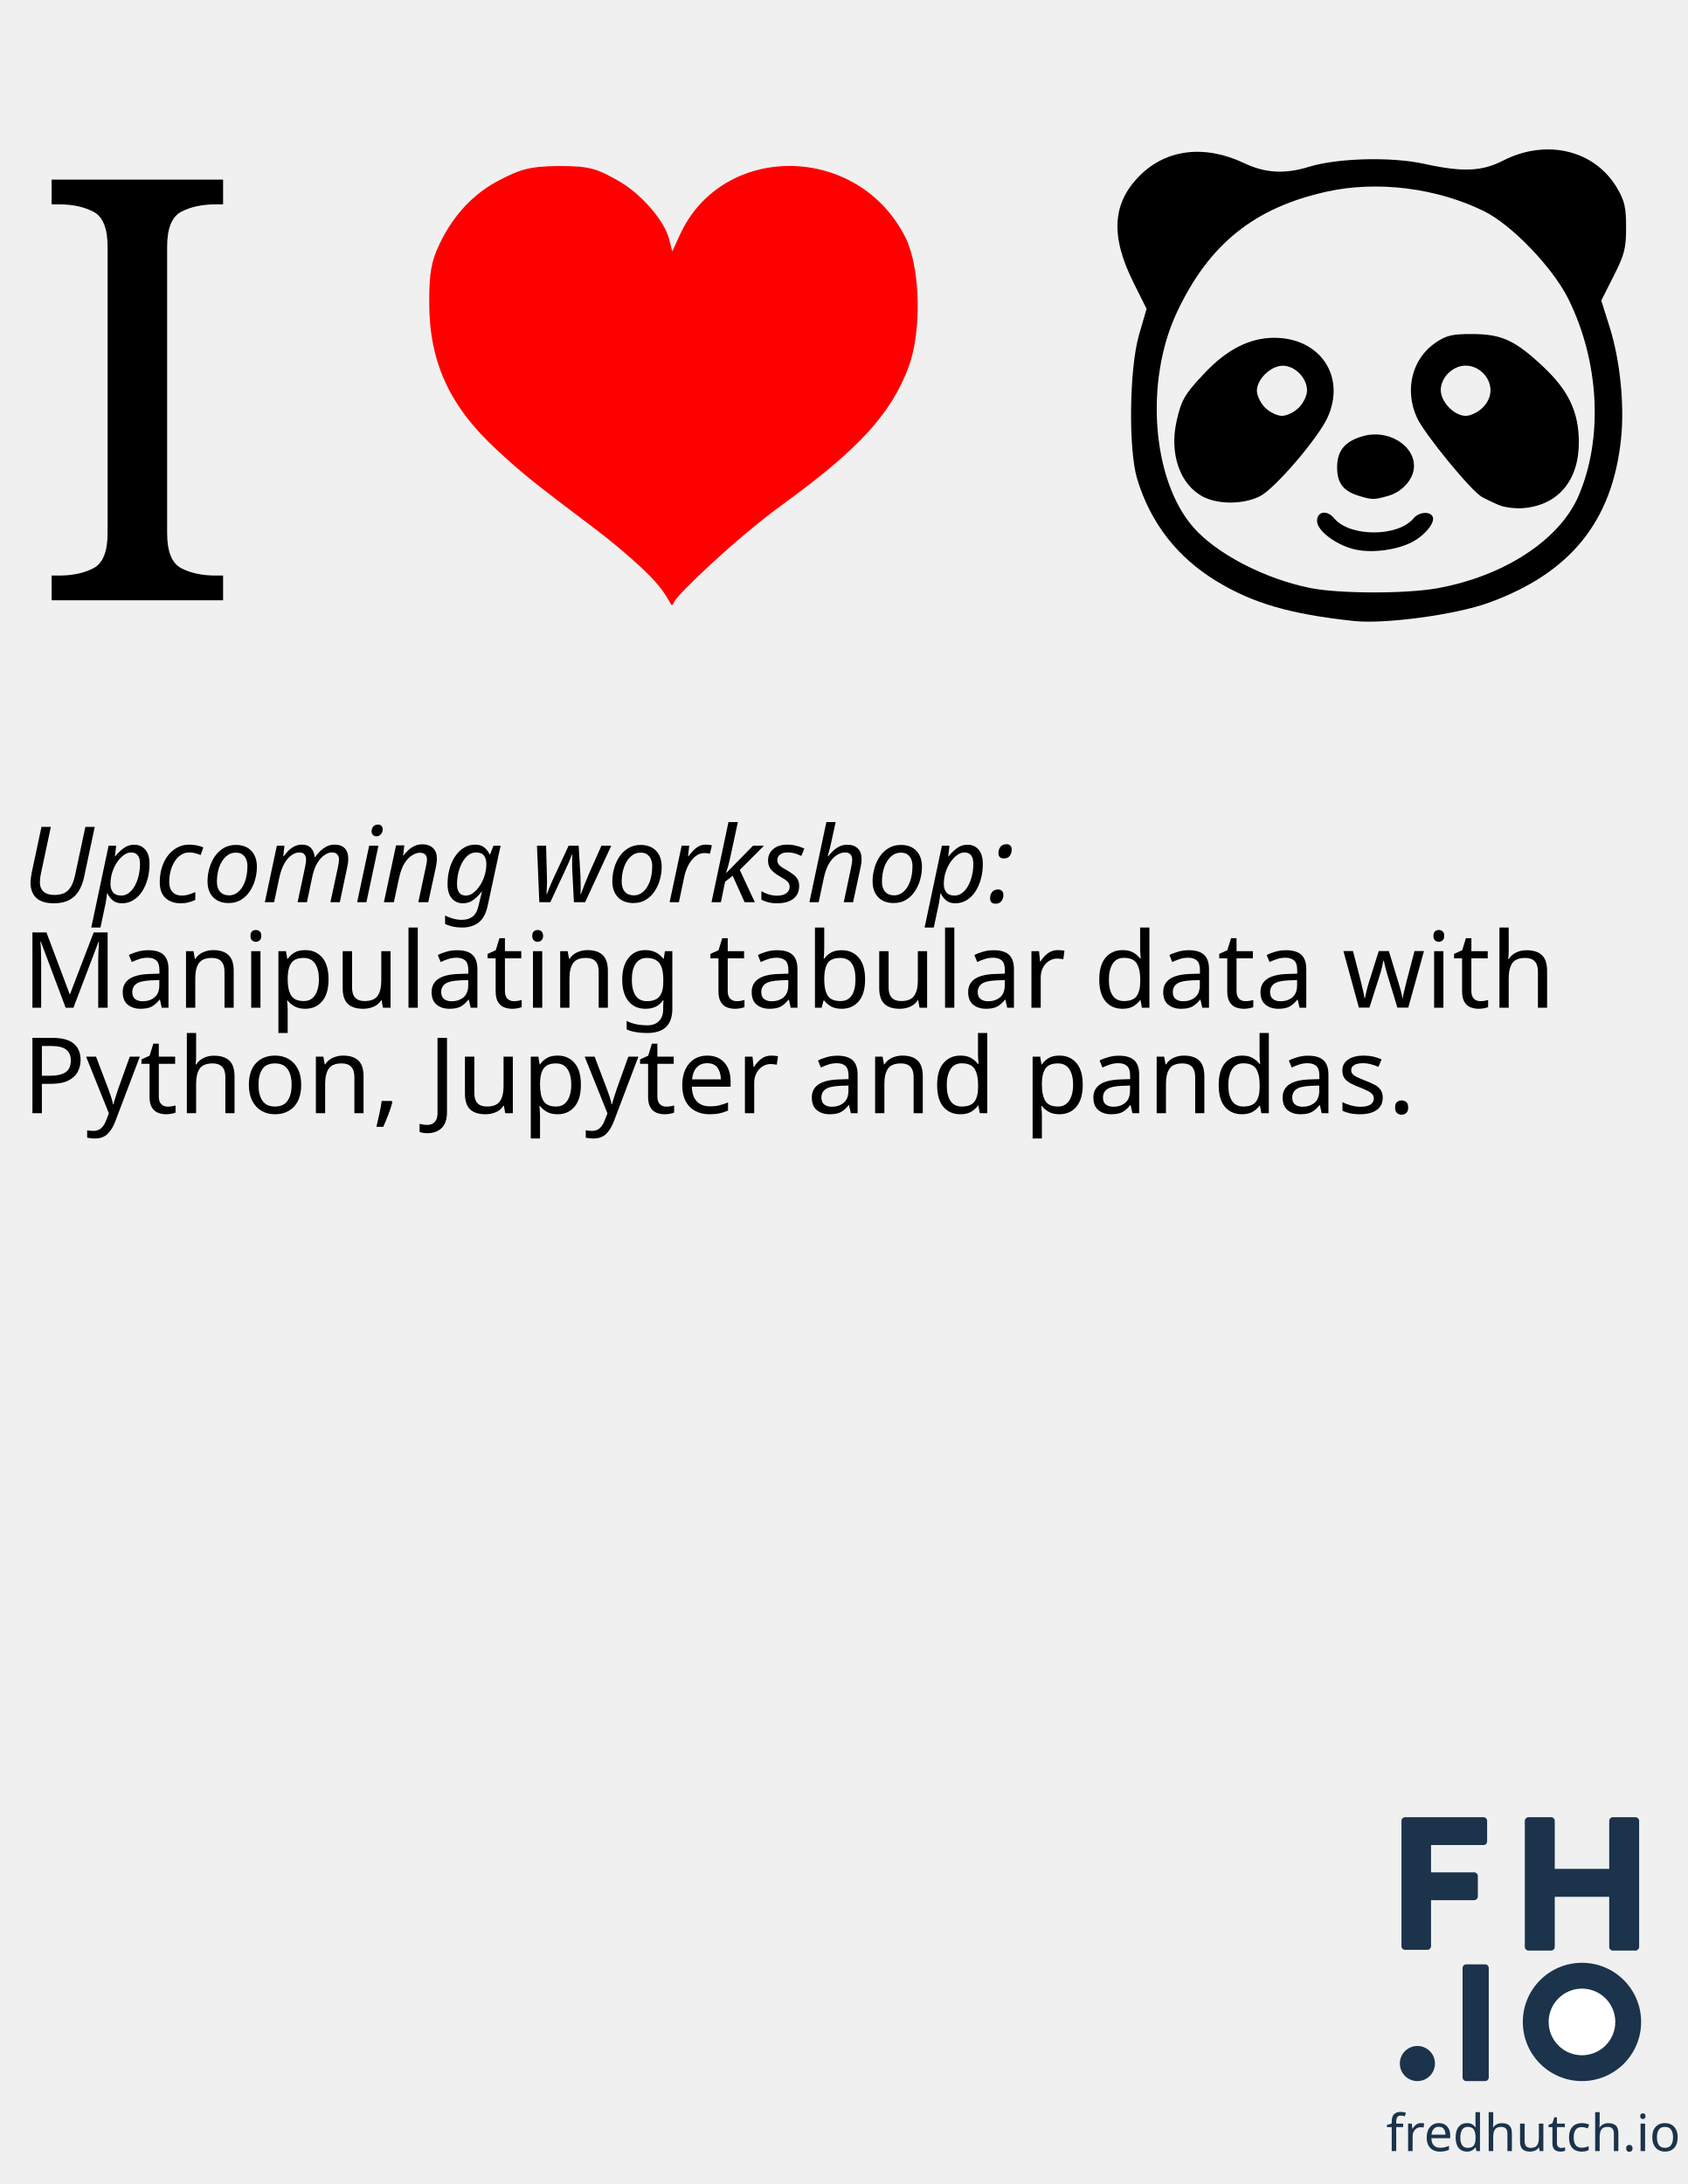
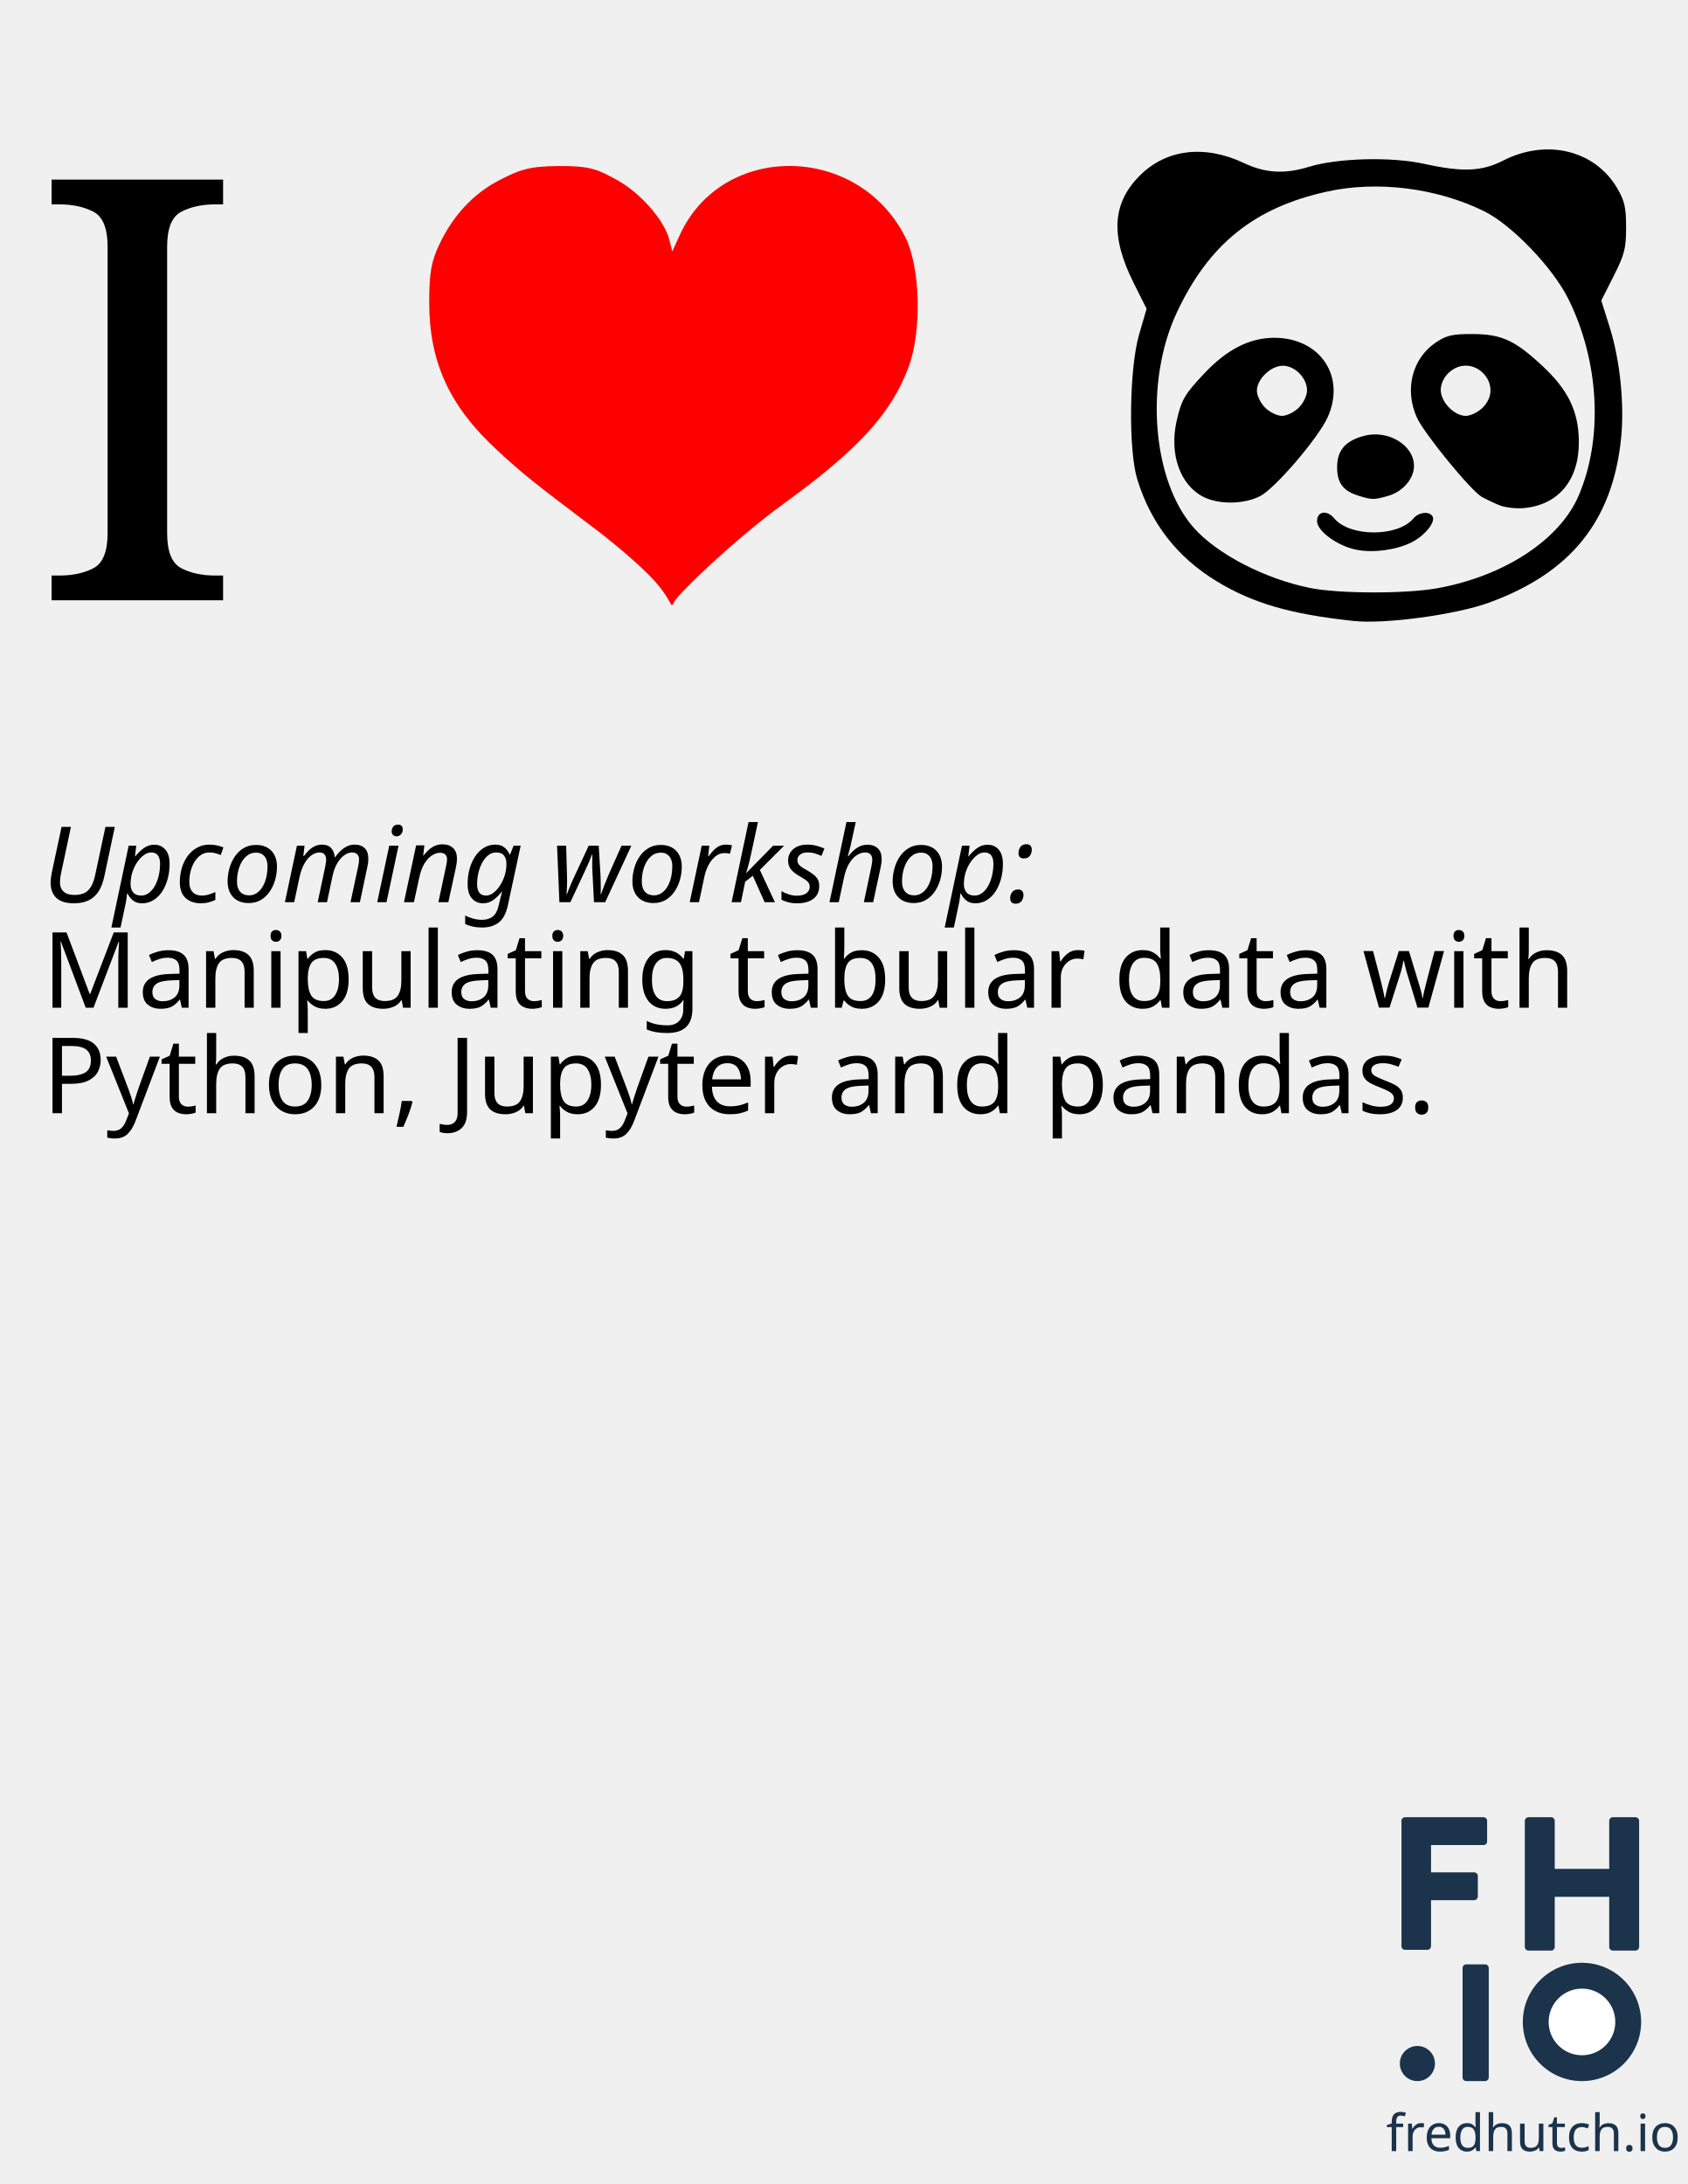
<svg xmlns="http://www.w3.org/2000/svg" width="765" height="990" id="svg2" version="1.1">
  <defs id="defs4">
    </defs>
  <g id="layer1" transform="translate(116.0609,662.6271)">
    <flowRoot xml:space="preserve" id="flowRoot3056" style="font-style:normal;font-variant:normal;font-weight:normal;font-stretch:normal;font-size:48px;line-height:125%;font-family:'2CA19B_0_0';-inkscape-font-specification:'2CA19B_0_0';letter-spacing:0px;word-spacing:0px;fill:#000000;fill-opacity:1;stroke:none" transform="matrix(1.10635,0,0,1.10635,25.34818,-565.664)">
      <flowRegion id="flowRegion3058">
        <rect id="rect3060" width="621.682" height="299.908" x="-108.046" y="401.181" style="fill:#000000;fill-opacity:1" />
      </flowRegion>
      <flowPara style="font-size:21px;fill:#000000;fill-opacity:1" id="flowPara3394">Modern biology generates a lot of data, sometimes more than can be comfortably processed in a spreadsheet program. This workshop will get you started with the<flowSpan style="font-style:italic" id="flowSpan3388"> pandas </flowSpan>data analysis library for Python. We will be using the web-based Jupyter interactive computing environment, newly available on the Fred Hutch network. These classes assume proficiency with computer programming in some language.</flowPara>
-       <flowPara style="font-size:21px;fill:#000000;fill-opacity:1" id="flowPara3488"> </flowPara>
+       <flowPara style="font-size:21px;fill:#000000;fill-opacity:1" id="flowPara3488" />
      <flowPara style="font-size:21px;fill:#000000;fill-opacity:1" id="flowPara3839">1st class  9-10am Tues March 1st (Erick Matsen): Jupyter &amp; Python</flowPara>
      <flowPara style="font-size:21px;fill:#000000;fill-opacity:1" id="flowPara3396">2st class  9-10am Tues March 8th (Jake VanderPlas): pandas</flowPara>
      <flowPara style="font-size:21px;fill:#000000;fill-opacity:1" id="flowPara3494">Registration required. Details at http://fredhutch.io/.</flowPara>
      <flowPara style="font-size:21px;fill:#000000;fill-opacity:1" id="flowPara3072" />
    </flowRoot>
    <g id="g3046" transform="translate(-2,-6)">
      <g transform="matrix(1.10635,0,0,1.10635,40.55769,-30.81603)" id="g3795">
        <path style="fill:#1b334b;fill-opacity:1;stroke:none" id="path3165-7" d="m 240.455,165.7 a 17.399,17.399 0 0 1 -17.399,17.399 17.399,17.399 0 0 1 -17.399,-17.399 17.399,17.399 0 0 1 17.399,-17.399 17.399,17.399 0 0 1 17.399,17.399 z" transform="matrix(1.392869,0,0,1.392869,197.6493,31.98062)" />
        <path transform="matrix(0.7846498,0,0,0.7846498,333.3161,132.7627)" d="m 240.455,165.7 a 17.399,17.399 0 0 1 -17.399,17.399 17.399,17.399 0 0 1 -17.399,-17.399 17.399,17.399 0 0 1 17.399,-17.399 17.399,17.399 0 0 1 17.399,17.399 z" id="path3935-9" style="fill:#ffffff;fill-opacity:1;stroke:none" />
        <path id="path54-1-3" style="fill:#1b334b;fill-opacity:1;fill-rule:nonzero;stroke:none" d="m 434.391,180.377 c 0,-0.775 0.622,-1.474 1.475,-1.474 l 32.137,0 c 0.851,0 1.475,0.699 1.475,1.474 l 0,8.462 c 0,0.775 -0.625,1.474 -1.475,1.474 l -21.502,0 0,11.177 17.697,0 c 0.776,0 1.475,0.699 1.475,1.476 l 0,8.459 c 0,0.777 -0.699,1.476 -1.475,1.476 l -17.697,0 0,18.861 c 0,0.778 -0.699,1.476 -1.477,1.476 l -9.158,0 c -0.853,0 -1.475,-0.699 -1.475,-1.476 l 0,-51.386" />
        <path id="path62-6-5" style="fill:#1b334b;fill-opacity:1;fill-rule:nonzero;stroke:none" d="m 484.92,180.385 c 0,-0.78 0.703,-1.482 1.486,-1.482 l 9.287,0 c 0.858,0 1.486,0.703 1.486,1.482 l 0,19.67 22.322,0 0,-19.67 c 0,-0.78 0.624,-1.482 1.482,-1.482 l 9.287,0 c 0.782,0 1.484,0.703 1.484,1.482 l 0,51.67 c 0,0.782 -0.701,1.484 -1.484,1.484 l -9.287,0 c -0.858,0 -1.482,-0.703 -1.482,-1.484 l 0,-20.528 -22.322,0 0,20.528 c 0,0.782 -0.628,1.484 -1.486,1.484 l -9.287,0 c -0.782,0 -1.486,-0.703 -1.486,-1.484 l 0,-51.67" />
        <path style="fill:#1b334b;fill-opacity:1;fill-rule:nonzero;stroke:none" d="m 460.926,239.192 c -0.823,0 -1.501,0.68 -1.501,1.501 0,15.905 0,28.765 0,44.82 0,0.821 0.678,1.501 1.501,1.501 l 7.72,0 c 0.819,0 1.501,-0.68 1.501,-1.501 0,-14.897 0,-31.444 0,-44.82 0,-0.821 -0.682,-1.501 -1.501,-1.501 z" id="path3160-8" />
        <path style="fill:#1b334b;fill-opacity:1;stroke:none" id="path3267-2" d="m -206.46,-86.561 a 4.017,4.017 0 0 1 -4.017,4.017 4.017,4.017 0 0 1 -4.017,-4.017 4.017,4.017 0 0 1 4.017,-4.017 4.017,4.017 0 0 1 4.017,4.017 z" transform="matrix(1.790477,0,0,1.790477,817.7681,434.8068)" />
      </g>
      <text id="text3080" y="318.458" x="514.19" style="font-size:23.233px;font-style:normal;font-variant:normal;font-weight:normal;font-stretch:normal;line-height:125%;letter-spacing:0px;word-spacing:0px;fill:#1b334b;fill-opacity:1;stroke:none;font-family:'2CA19B_1_0';-inkscape-font-specification:'2CA19B_1_0'" xml:space="preserve">
        <tspan y="318.458" x="514.19" id="tspan3082">fredhutch.io</tspan>
      </text>
    </g>
    <path style="fill:#29abe2;fill-opacity:1;stroke:none" d="" id="path3325" transform="translate(-116.0609,-662.6271)" />
    <flowRoot transform="matrix(1.10635,0,0,1.10635,17.87879,-1087.257)" style="font-size:48px;font-style:normal;font-variant:normal;font-weight:normal;font-stretch:normal;line-height:125%;letter-spacing:0px;word-spacing:0px;fill:#000000;fill-opacity:1;stroke:none;font-family:'2CA19B_0_0';-inkscape-font-specification:'2CA19B_0_0'" id="flowRoot3414" xml:space="preserve">
      <flowRegion id="flowRegion3416">
        <rect style="fill:#000000;fill-opacity:1" y="401.181" x="-108.046" height="143.47" width="499.489" id="rect3418" />
      </flowRegion>
      <flowPara id="flowPara3432" style="font-size:21px;fill:#000000;fill-opacity:1" />
    </flowRoot>
-     <text xml:space="preserve" style="font-style:normal;font-variant:normal;font-weight:normal;font-stretch:normal;font-size:47.815px;line-height:100%;font-family:'2CA19B_0_0';-inkscape-font-specification:'2CA19B_0_0';text-align:start;letter-spacing:0px;word-spacing:0px;writing-mode:lr-tb;text-anchor:start;fill:#000000;fill-opacity:1;stroke:none" x="-106.011" y="-253.651" id="text4219">
-       <tspan x="-106.011" y="-253.651" style="font-style:italic;font-variant:normal;font-weight:normal;font-stretch:normal;font-size:47.815px;line-height:100%;font-family:'2CA19B_0_0';-inkscape-font-specification:'2CA19B_0_0 Italic';text-align:start;writing-mode:lr-tb;text-anchor:start" id="tspan4258">Upcoming workshop:</tspan>
-       <tspan x="-106.011" y="-205.836" style="font-style:normal;font-variant:normal;font-weight:normal;font-stretch:normal;font-size:47.815px;line-height:100%;font-family:'2CA19B_0_0';-inkscape-font-specification:'2CA19B_0_0';text-align:start;writing-mode:lr-tb;text-anchor:start" id="tspan4264">Manipulating tabular data with</tspan>
-       <tspan x="-106.011" y="-158.022" style="font-style:normal;font-variant:normal;font-weight:normal;font-stretch:normal;font-size:47.815px;line-height:100%;font-family:'2CA19B_0_0';-inkscape-font-specification:'2CA19B_0_0';text-align:start;writing-mode:lr-tb;text-anchor:start" id="tspan3386">Python, Jupyter and pandas.</tspan>
+     <text xml:space="preserve" style="font-style:normal;font-variant:normal;font-weight:normal;font-stretch:normal;font-size:47.815px;line-height:100%;font-family:'2CA19B_0_0';-inkscape-font-specification:'2CA19B_0_0';text-align:start;letter-spacing:0px;word-spacing:0px;writing-mode:lr-tb;text-anchor:start;fill:#000000;fill-opacity:1;stroke:none" x="-96.911" y="-253.651" id="text4219">
+       <tspan x="-96.911" y="-253.651" style="font-style:italic;font-variant:normal;font-weight:normal;font-stretch:normal;font-size:47.815px;line-height:100%;font-family:'2CA19B_0_0';-inkscape-font-specification:'2CA19B_0_0 Italic';text-align:start;writing-mode:lr-tb;text-anchor:start" id="tspan4258">Upcoming workshop:</tspan>
+       <tspan x="-96.911" y="-205.836" style="font-style:normal;font-variant:normal;font-weight:normal;font-stretch:normal;font-size:47.815px;line-height:100%;font-family:'2CA19B_0_0';-inkscape-font-specification:'2CA19B_0_0';text-align:start;writing-mode:lr-tb;text-anchor:start" id="tspan4264">Manipulating tabular data with</tspan>
+       <tspan x="-96.911" y="-158.022" style="font-style:normal;font-variant:normal;font-weight:normal;font-stretch:normal;font-size:47.815px;line-height:100%;font-family:'2CA19B_0_0';-inkscape-font-specification:'2CA19B_0_0';text-align:start;writing-mode:lr-tb;text-anchor:start" id="tspan3386">Python, Jupyter and pandas.</tspan>
    </text>
    <text xml:space="preserve" style="font-style:normal;font-variant:normal;font-weight:normal;font-stretch:normal;font-size:50px;line-height:125%;font-family:Lato, Arial, Helvetica, sans-serif;-inkscape-font-specification:'Lato, Arial, Helvetica, sans-serif, Normal';text-align:start;letter-spacing:0px;word-spacing:0px;writing-mode:lr-tb;text-anchor:start;fill:#000000;fill-opacity:1;stroke:none;stroke-width:1px;stroke-linecap:butt;stroke-linejoin:miter;stroke-opacity:1" x="137.616" y="-471.546" id="text5349">
      <tspan id="tspan5351" x="137.616" y="-471.546" />
    </text>
    <path style="fill:#000000" d="m 497.551,-381.134 c -28.774,-3.089 -45.646,-7.978 -62.169,-18.015 -17.839,-10.837 -29.859,-26.269 -35.973,-46.184 -4.101,-13.359 -3.654,-50.211 0.795,-65.559 l 3.412,-11.77 -5.86,-11.715 c -10.612,-21.215 -9.757,-36.111 2.79,-48.659 12.026,-12.026 29.398,-14.102 47.269,-5.648 9.633,4.557 18.403,5.055 29.418,1.669 12.972,-3.987 37.367,-4.621 52.151,-1.354 17.349,3.833 26.176,3.484 35.728,-1.413 19.731,-10.115 41.668,-4.834 51.811,12.473 3.349,5.715 4.029,8.71 4.029,17.753 0,9.538 -0.693,12.251 -5.621,22.02 l -5.621,11.141 3.813,12.121 c 4.699,14.937 6.749,35.037 5.147,50.466 -3.885,37.421 -22.866,60.949 -60.038,74.422 -14.981,5.43 -47.031,9.759 -61.082,8.251 z m 37.879,-14.847 c 30.227,-5.473 55.315,-21.862 63.928,-41.763 11.289,-26.084 9.514,-60.9 -4.554,-89.332 -7.069,-14.287 -25.76,-33.732 -38.328,-39.876 -21.509,-10.515 -48.27,-13.845 -71.046,-8.841 -32.985,7.248 -53.621,23.866 -68.125,54.861 -14.659,31.326 -11.188,76.032 7.561,97.386 10.563,12.031 32.371,23.336 52.988,27.469 13.041,2.614 43.387,2.665 57.576,0.096 z m -36.668,-17.441 c -8.576,-1.692 -17.878,-8.452 -17.878,-12.993 0,-4.464 4.505,-5.194 7.769,-1.259 7.077,8.534 28.9,8.534 35.977,0 2.336,-2.816 7.082,-3.329 8.568,-0.926 1.577,2.552 -3.42,8.757 -9.533,11.836 -6.834,3.442 -17.285,4.845 -24.904,3.341 z m 64.699,-20.204 c -2.5,-1.022 -6.088,-2.74 -7.974,-3.816 -4.933,-2.817 -26.047,-28.631 -29.331,-35.86 -5.785,-12.737 -2.186,-26.899 8.68,-34.153 4.735,-3.161 7.448,-3.782 16.392,-3.754 13.318,0.043 19.322,2.792 32.004,14.655 11.534,10.789 16.182,20.479 16.309,33.998 0.165,17.566 -9.307,28.946 -25.188,30.262 -3.491,0.289 -8.392,-0.311 -10.892,-1.333 z m -7.507,-44.215 c 10.496,-10.496 -4.68,-25.881 -15.502,-15.714 -2.086,1.96 -3.507,5.056 -3.507,7.645 0,5.479 6.082,11.788 11.364,11.788 2.159,0 5.599,-1.674 7.645,-3.719 z m -126.555,40.459 c -10.531,-5.291 -15.536,-19.365 -12.193,-34.284 2.186,-9.753 3.635,-12.237 12.773,-21.899 10.066,-10.644 20.264,-15.851 31.208,-15.938 21.013,-0.167 32.945,17.472 24.447,36.139 -4.271,9.382 -23.848,32.209 -30.56,35.633 -7.335,3.742 -18.618,3.896 -25.676,0.35 z m 43.221,-40.459 c 2.133,-2.133 3.719,-5.484 3.719,-7.857 0,-5.563 -5.482,-11.151 -10.939,-11.151 -5.479,0 -11.788,6.082 -11.788,11.364 0,2.159 1.674,5.599 3.719,7.645 2.045,2.045 5.486,3.719 7.645,3.719 2.159,0 5.599,-1.674 7.645,-3.719 z m 27.42,40.04 c -7.277,-2.181 -10.065,-5.785 -10.065,-13.012 0,-7.608 3.612,-11.885 11.992,-14.198 10.951,-3.024 22.857,4.069 22.857,13.617 0,5.784 -5.176,11.733 -11.811,13.576 -6.421,1.783 -7.078,1.784 -12.973,0.018 z" id="path5957" />
    <text xml:space="preserve" style="font-style:normal;font-variant:normal;font-weight:normal;font-stretch:normal;font-size:267.066px;line-height:125%;font-family:Lato, Arial, Helvetica, sans-serif;-inkscape-font-specification:'Lato, Arial, Helvetica, sans-serif, Normal';text-align:start;letter-spacing:0px;word-spacing:0px;writing-mode:lr-tb;text-anchor:start;fill:#000000;fill-opacity:1;stroke:none;stroke-width:1px;stroke-linecap:butt;stroke-linejoin:miter;stroke-opacity:1" x="-102.81" y="-390.515" id="text5976">
      <tspan id="tspan5978" x="-102.81" y="-390.515" style="font-style:normal;font-variant:normal;font-weight:normal;font-stretch:normal;font-family:serif;-inkscape-font-specification:serif">I</tspan>
    </text>
    <g transform="matrix(0.3459496,0,0,0.3459496,77.61179,-590.0437)" id="layer1-0">
      <path d="M 297.297,550.868 C 283.522,535.432 249.127,505.339 220.863,483.994 137.119,420.752 125.721,411.6 91.719,380.291 29.035,322.571 2.414,264.581 2.505,185.951 2.549,147.567 5.166,132.779 15.915,110.154 34.151,71.768 61.015,43.245 95.36,25.799 119.685,13.444 131.683,7.954 172.304,7.73 c 42.493,-0.235 51.439,4.72 76.435,18.452 30.425,16.714 61.74,52.436 68.213,77.811 l 3.998,15.672 9.86,-21.585 c 55.716,-121.973 233.598,-120.148 295.502,3.032 19.638,39.076 21.794,122.513 4.38,169.513 -22.715,61.309 -65.38,108.051 -164.006,179.677 -64.681,46.974 -137.885,118.046 -142.981,128.028 -5.915,11.588 -0.282,1.816 -26.408,-27.461 z" id="path2417" style="fill:#ff0000" />
      <g transform="translate(129.2857,-64.28571)" id="g2221" />
    </g>
    <flowRoot style="font-style:normal;font-variant:normal;font-weight:normal;font-stretch:normal;font-size:53.105px;line-height:125%;font-family:'2CA19B_0_0';-inkscape-font-specification:'2CA19B_0_0';letter-spacing:0px;word-spacing:0px;fill:#000000;fill-opacity:1;stroke:none" id="flowRoot3404" xml:space="preserve" transform="translate(-4.941764,419.7571)">
      <flowRegion id="flowRegion3406">
        <rect style="fill:#000000;fill-opacity:1" y="-197.817" x="-94.188" height="153.9" width="590.61" id="rect3408" />
      </flowRegion>
      <flowPara style="font-size:23.233px;fill:#000000;fill-opacity:1" id="flowPara3486">Jake VanderPlas is the Director of Research in Physical Sciences at the UW eScience Institute. He is a contributor to the Scikit-Learn package and creator of the mpld3 package.</flowPara>
    </flowRoot>
  </g>
</svg>
